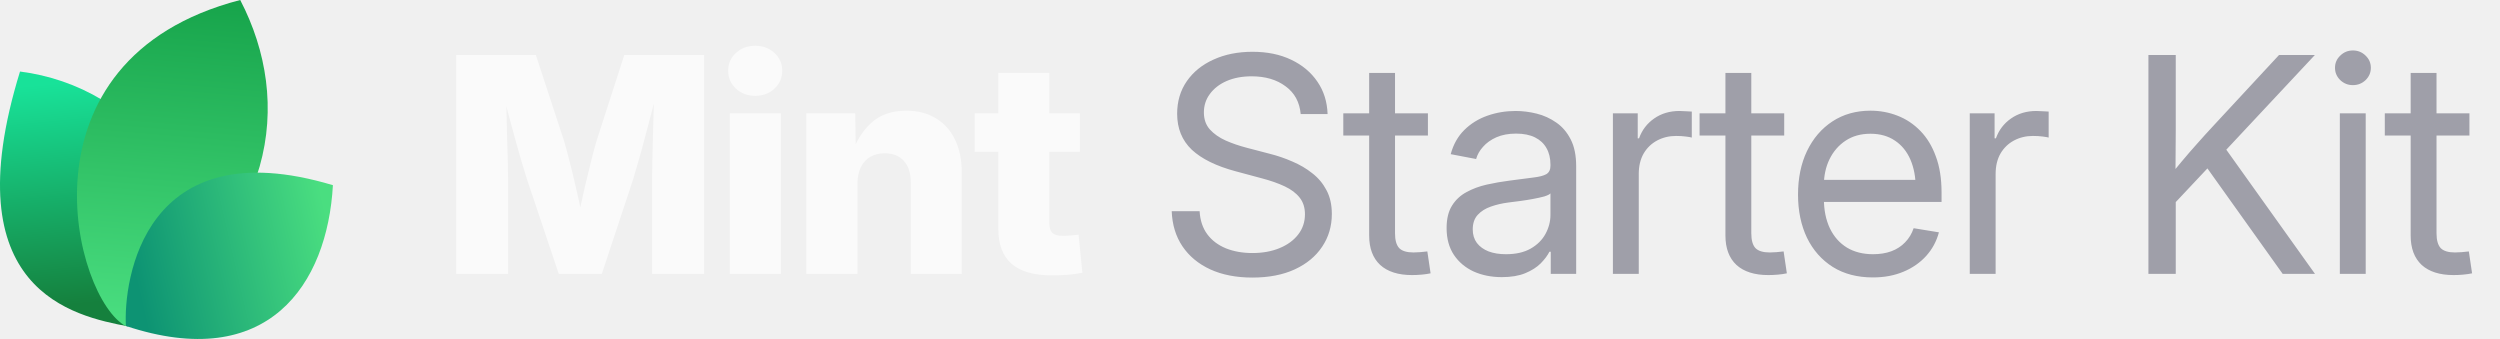
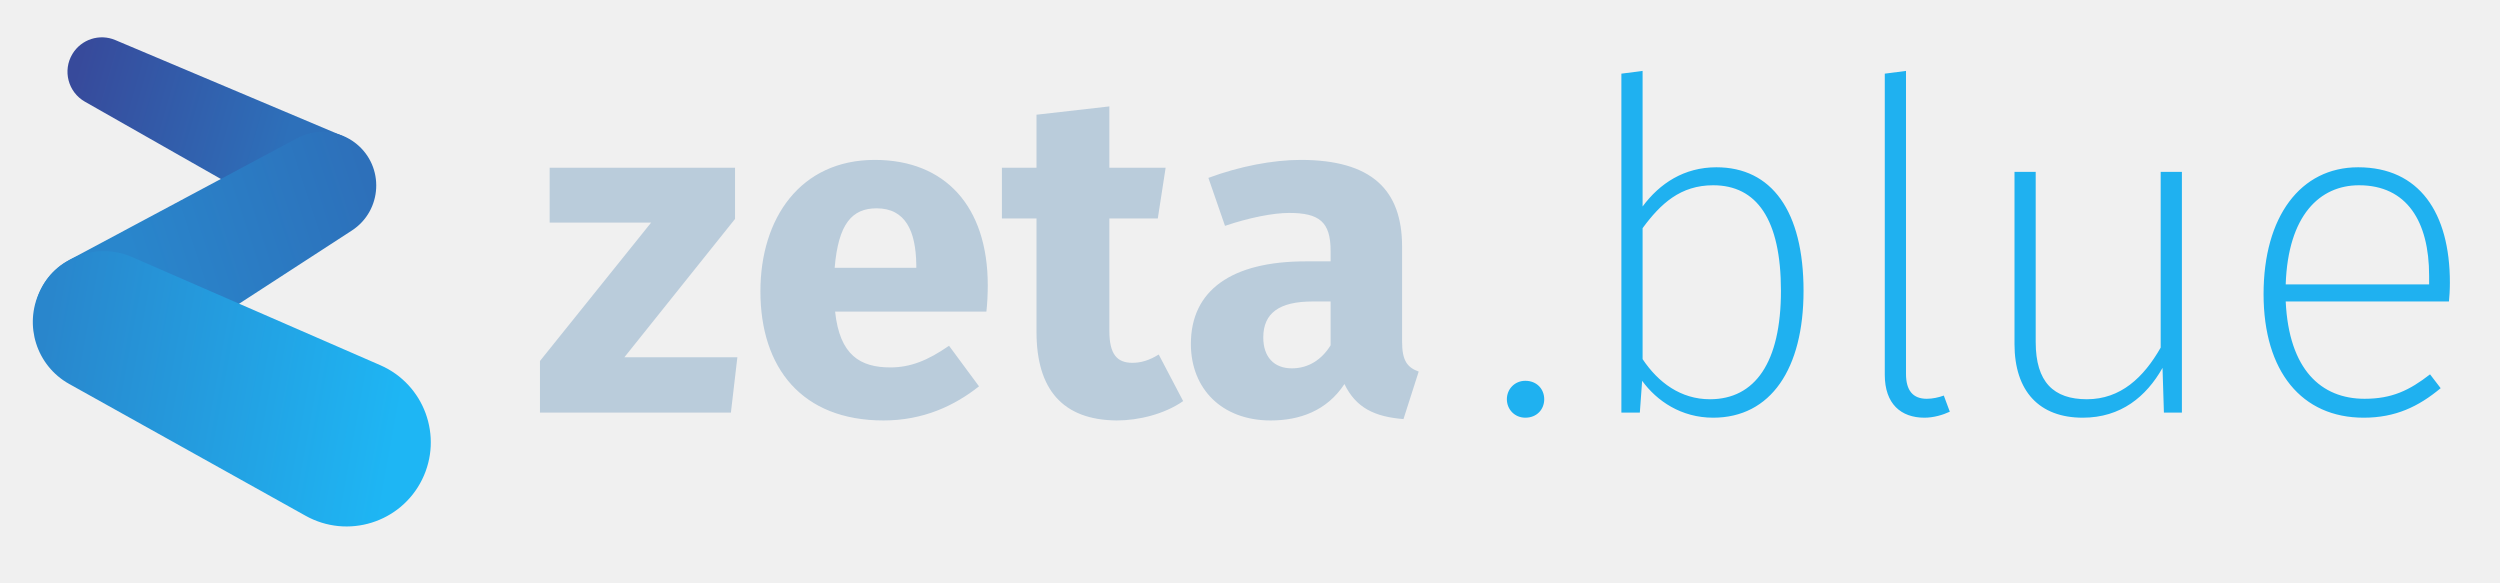
- <svg xmlns="http://www.w3.org/2000/svg" width="177" height="24" viewBox="0 0 177 24" fill="none">
-   <path d="M9.061 23.108C5.268 22.377 -3.391 20.627 1.417 5.064C9.634 6.099 16.973 14.064 9.061 23.108Z" fill="url(#paint0_linear_17557_2145)" />
-   <path d="M8.919 23.094C5.276 21.222 0.784 4.209 17.007 0C20.757 7.193 19.621 16.545 8.919 23.094Z" fill="url(#paint1_linear_17557_2145)" />
-   <path d="M8.914 23.079C8.735 19.882 10.159 9.085 23.57 13.111C23.181 20.123 18.984 26.418 8.914 23.079Z" fill="url(#paint2_linear_17557_2145)" />
-   <path d="M32.301 19.392V3.894H37.938L39.925 9.948C40.036 10.315 40.164 10.787 40.31 11.362C40.462 11.938 40.611 12.552 40.757 13.204C40.91 13.855 41.048 14.483 41.173 15.086C41.305 15.682 41.412 16.192 41.495 16.615H40.695C40.771 16.192 40.871 15.682 40.996 15.086C41.128 14.49 41.267 13.866 41.412 13.214C41.565 12.562 41.714 11.948 41.86 11.373C42.005 10.79 42.133 10.315 42.244 9.948L44.2 3.894H49.848V19.392H46.166V12.704C46.166 12.357 46.173 11.917 46.187 11.383C46.2 10.849 46.214 10.27 46.228 9.646C46.249 9.022 46.266 8.391 46.28 7.753C46.301 7.115 46.311 6.519 46.311 5.964H46.623C46.485 6.561 46.332 7.181 46.166 7.826C45.999 8.471 45.833 9.102 45.666 9.719C45.507 10.336 45.351 10.901 45.198 11.414C45.053 11.928 44.928 12.357 44.824 12.704L42.608 19.392H39.561L37.314 12.704C37.203 12.357 37.072 11.928 36.919 11.414C36.773 10.901 36.614 10.34 36.441 9.729C36.274 9.112 36.104 8.481 35.931 7.836C35.764 7.192 35.608 6.567 35.463 5.964H35.827C35.834 6.512 35.844 7.105 35.858 7.743C35.872 8.374 35.886 9.005 35.9 9.636C35.92 10.26 35.938 10.839 35.952 11.373C35.965 11.907 35.972 12.351 35.972 12.704V19.392H32.301ZM51.668 19.392V8.024H55.288V19.392H51.668ZM53.468 6.786C52.927 6.786 52.473 6.616 52.105 6.276C51.738 5.93 51.554 5.507 51.554 5.007C51.554 4.508 51.738 4.088 52.105 3.749C52.473 3.409 52.927 3.239 53.468 3.239C54.009 3.239 54.463 3.409 54.83 3.749C55.198 4.082 55.382 4.501 55.382 5.007C55.382 5.507 55.198 5.93 54.83 6.276C54.463 6.616 54.009 6.786 53.468 6.786ZM60.708 13.027V19.392H57.088V8.024H60.551L60.593 10.967H60.281C60.593 10.024 61.061 9.268 61.685 8.7C62.309 8.124 63.138 7.836 64.171 7.836C64.975 7.836 65.672 8.017 66.262 8.377C66.851 8.731 67.302 9.234 67.614 9.885C67.933 10.537 68.092 11.307 68.092 12.194V19.392H64.483V12.912C64.483 12.26 64.32 11.754 63.994 11.394C63.675 11.033 63.221 10.853 62.632 10.853C62.25 10.853 61.914 10.936 61.623 11.102C61.332 11.269 61.106 11.515 60.947 11.841C60.787 12.16 60.708 12.555 60.708 13.027ZM76.456 8.024V10.749H69.008V8.024H76.456ZM70.683 5.163H74.292V15.783C74.292 16.102 74.361 16.334 74.5 16.48C74.646 16.625 74.899 16.698 75.259 16.698C75.405 16.698 75.596 16.688 75.831 16.667C76.074 16.646 76.251 16.629 76.362 16.615L76.632 19.309C76.313 19.378 75.963 19.427 75.582 19.455C75.207 19.482 74.836 19.496 74.469 19.496C73.2 19.496 72.25 19.222 71.619 18.674C70.995 18.127 70.683 17.308 70.683 16.22V5.163Z" fill="#FAFAFA" />
-   <path d="M88.667 19.652C87.523 19.652 86.528 19.458 85.682 19.07C84.843 18.681 84.188 18.137 83.716 17.437C83.245 16.736 82.992 15.908 82.957 14.951H84.933C84.968 15.596 85.148 16.14 85.474 16.584C85.8 17.021 86.24 17.354 86.795 17.582C87.35 17.804 87.974 17.915 88.667 17.915C89.388 17.915 90.026 17.801 90.581 17.572C91.143 17.343 91.583 17.024 91.902 16.615C92.228 16.199 92.391 15.717 92.391 15.169C92.391 14.698 92.266 14.306 92.017 13.994C91.767 13.675 91.413 13.408 90.956 13.193C90.498 12.978 89.954 12.787 89.323 12.621L87.502 12.132C86.123 11.765 85.082 11.255 84.382 10.603C83.689 9.944 83.342 9.095 83.342 8.055C83.342 7.174 83.571 6.404 84.028 5.746C84.486 5.087 85.117 4.577 85.921 4.217C86.726 3.849 87.645 3.666 88.678 3.666C89.718 3.666 90.63 3.853 91.413 4.227C92.204 4.602 92.824 5.122 93.275 5.787C93.726 6.446 93.965 7.209 93.993 8.076H92.089C92.013 7.23 91.656 6.574 91.018 6.11C90.387 5.638 89.586 5.403 88.615 5.403C87.95 5.403 87.36 5.513 86.847 5.735C86.341 5.957 85.946 6.262 85.661 6.651C85.377 7.032 85.235 7.469 85.235 7.961C85.235 8.447 85.377 8.849 85.661 9.168C85.946 9.48 86.317 9.74 86.774 9.948C87.232 10.149 87.724 10.319 88.251 10.457L89.884 10.884C90.439 11.023 90.977 11.206 91.496 11.435C92.023 11.657 92.495 11.934 92.911 12.267C93.334 12.593 93.67 12.995 93.92 13.474C94.17 13.945 94.294 14.504 94.294 15.149C94.294 16.015 94.066 16.788 93.608 17.468C93.157 18.148 92.512 18.681 91.673 19.07C90.834 19.458 89.832 19.652 88.667 19.652ZM101.097 8.024V9.594H95.106V8.024H101.097ZM96.937 5.163H98.767V16.521C98.767 17 98.865 17.347 99.059 17.562C99.26 17.77 99.6 17.874 100.078 17.874C100.21 17.874 100.366 17.867 100.546 17.853C100.733 17.832 100.903 17.815 101.056 17.801L101.285 19.351C101.097 19.392 100.886 19.423 100.65 19.444C100.414 19.465 100.189 19.475 99.974 19.475C98.996 19.475 98.244 19.236 97.717 18.758C97.197 18.272 96.937 17.579 96.937 16.677V5.163ZM106.33 19.621C105.595 19.621 104.932 19.489 104.343 19.226C103.754 18.955 103.285 18.564 102.939 18.05C102.592 17.53 102.419 16.896 102.419 16.147C102.419 15.495 102.547 14.965 102.804 14.556C103.06 14.146 103.403 13.828 103.833 13.599C104.263 13.363 104.742 13.186 105.269 13.068C105.796 12.95 106.333 12.857 106.881 12.787C107.574 12.69 108.132 12.617 108.555 12.569C108.978 12.52 109.287 12.441 109.481 12.33C109.675 12.212 109.772 12.014 109.772 11.737V11.654C109.772 11.203 109.679 10.815 109.492 10.489C109.311 10.163 109.041 9.91 108.68 9.729C108.32 9.549 107.872 9.459 107.338 9.459C106.805 9.459 106.34 9.546 105.945 9.719C105.556 9.892 105.241 10.118 104.998 10.395C104.755 10.665 104.593 10.953 104.509 11.258L102.71 10.915C102.897 10.222 103.22 9.65 103.677 9.199C104.135 8.748 104.679 8.412 105.31 8.19C105.941 7.968 106.607 7.857 107.307 7.857C107.8 7.857 108.295 7.92 108.795 8.044C109.301 8.169 109.765 8.381 110.188 8.679C110.611 8.97 110.951 9.369 111.208 9.875C111.464 10.374 111.593 11.005 111.593 11.768V19.392H109.793V17.822H109.7C109.568 18.085 109.363 18.359 109.086 18.643C108.809 18.921 108.444 19.153 107.994 19.34C107.543 19.527 106.988 19.621 106.33 19.621ZM106.621 17.998C107.321 17.998 107.904 17.867 108.368 17.603C108.84 17.333 109.19 16.986 109.419 16.563C109.654 16.133 109.772 15.682 109.772 15.211V13.692C109.703 13.769 109.554 13.841 109.325 13.911C109.096 13.973 108.829 14.032 108.524 14.088C108.226 14.143 107.921 14.192 107.609 14.233C107.304 14.275 107.033 14.309 106.798 14.337C106.354 14.393 105.938 14.49 105.549 14.628C105.168 14.76 104.86 14.954 104.624 15.211C104.388 15.467 104.27 15.811 104.27 16.241C104.27 16.615 104.367 16.934 104.561 17.198C104.762 17.461 105.04 17.662 105.393 17.801C105.747 17.933 106.156 17.998 106.621 17.998ZM114.193 19.392V8.024H115.951V9.792H116.045C116.253 9.209 116.61 8.741 117.116 8.388C117.622 8.034 118.219 7.857 118.905 7.857C119.058 7.857 119.217 7.864 119.384 7.878C119.55 7.885 119.682 7.892 119.779 7.899V9.74C119.716 9.719 119.578 9.695 119.363 9.667C119.155 9.639 118.922 9.625 118.666 9.625C118.174 9.625 117.726 9.733 117.324 9.948C116.922 10.163 116.603 10.471 116.367 10.874C116.138 11.276 116.024 11.758 116.024 12.319V19.392H114.193ZM126.322 8.024V9.594H120.33V8.024H126.322ZM122.161 5.163H123.992V16.521C123.992 17 124.089 17.347 124.283 17.562C124.484 17.77 124.824 17.874 125.302 17.874C125.434 17.874 125.59 17.867 125.77 17.853C125.958 17.832 126.127 17.815 126.28 17.801L126.509 19.351C126.322 19.392 126.11 19.423 125.874 19.444C125.639 19.465 125.413 19.475 125.198 19.475C124.221 19.475 123.468 19.236 122.941 18.758C122.421 18.272 122.161 17.579 122.161 16.677V5.163ZM132.604 19.642C131.502 19.642 130.555 19.396 129.765 18.903C128.974 18.404 128.364 17.714 127.934 16.834C127.511 15.946 127.3 14.927 127.3 13.775C127.3 12.611 127.511 11.584 127.934 10.697C128.364 9.802 128.964 9.102 129.734 8.596C130.51 8.089 131.408 7.836 132.428 7.836C133.1 7.836 133.738 7.954 134.341 8.19C134.952 8.426 135.489 8.783 135.954 9.261C136.425 9.74 136.793 10.343 137.056 11.071C137.327 11.792 137.462 12.645 137.462 13.63V14.296H128.433V12.735H136.463L135.631 13.297C135.631 12.541 135.506 11.876 135.257 11.3C135.007 10.725 134.643 10.277 134.165 9.958C133.686 9.632 133.107 9.469 132.428 9.469C131.748 9.469 131.162 9.632 130.67 9.958C130.177 10.284 129.796 10.725 129.526 11.279C129.262 11.827 129.13 12.441 129.13 13.12V14.046C129.13 14.864 129.273 15.572 129.557 16.168C129.841 16.757 130.243 17.211 130.763 17.53C131.283 17.842 131.901 17.998 132.615 17.998C133.093 17.998 133.523 17.929 133.905 17.79C134.293 17.645 134.619 17.433 134.882 17.156C135.153 16.879 135.354 16.546 135.486 16.157L137.275 16.449C137.108 17.08 136.81 17.634 136.38 18.113C135.95 18.591 135.413 18.966 134.768 19.236C134.123 19.507 133.402 19.642 132.604 19.642ZM139.459 19.392V8.024H141.217V9.792H141.311C141.519 9.209 141.876 8.741 142.382 8.388C142.888 8.034 143.485 7.857 144.171 7.857C144.324 7.857 144.483 7.864 144.649 7.878C144.816 7.885 144.948 7.892 145.045 7.899V9.74C144.982 9.719 144.844 9.695 144.629 9.667C144.421 9.639 144.188 9.625 143.932 9.625C143.439 9.625 142.992 9.733 142.59 9.948C142.188 10.163 141.869 10.471 141.633 10.874C141.404 11.276 141.29 11.758 141.29 12.319V19.392H139.459ZM153.429 14.961V12.715C153.783 12.257 154.136 11.82 154.49 11.404C154.844 10.981 155.204 10.565 155.572 10.156C155.939 9.74 156.314 9.327 156.695 8.918L161.355 3.894H163.893L157.277 10.967H157.184L153.429 14.961ZM152.108 19.392V3.894H154.043V9.241L154.022 12.559L154.043 13.505V19.392H152.108ZM161.615 19.392L155.967 11.477L157.173 9.969L163.903 19.392H161.615ZM165.661 19.392V8.024H167.492V19.392H165.661ZM166.587 6.027C166.24 6.027 165.942 5.909 165.692 5.673C165.443 5.43 165.318 5.139 165.318 4.799C165.318 4.459 165.443 4.172 165.692 3.936C165.942 3.693 166.24 3.572 166.587 3.572C166.934 3.572 167.232 3.693 167.482 3.936C167.731 4.172 167.856 4.459 167.856 4.799C167.856 5.139 167.731 5.43 167.482 5.673C167.232 5.909 166.934 6.027 166.587 6.027ZM174.836 8.024V9.594H168.844V8.024H174.836ZM170.675 5.163H172.506V16.521C172.506 17 172.603 17.347 172.797 17.562C172.998 17.77 173.338 17.874 173.816 17.874C173.948 17.874 174.104 17.867 174.284 17.853C174.472 17.832 174.641 17.815 174.794 17.801L175.023 19.351C174.836 19.392 174.624 19.423 174.388 19.444C174.153 19.465 173.927 19.475 173.712 19.475C172.735 19.475 171.982 19.236 171.455 18.758C170.935 18.272 170.675 17.579 170.675 16.677V5.163Z" fill="#9F9FA9" />
+ <svg xmlns="http://www.w3.org/2000/svg" width="103" height="24" viewBox="0 0 103 24" fill="none">
+   <g clip-path="url(#clip0_25_26)">
+     <path d="M30.284 6.911V9.02L25.724 14.72H30.379L30.113 17H22.247V14.872L26.826 9.172H22.646V6.911H30.284ZM40.696 11.756C40.696 12.079 40.677 12.535 40.639 12.839H34.407C34.597 14.644 35.452 15.138 36.687 15.138C37.504 15.138 38.226 14.853 39.1 14.245L40.335 15.917C39.328 16.715 38.036 17.323 36.402 17.323C33.039 17.323 31.329 15.157 31.329 12.003C31.329 8.982 32.982 6.588 36.041 6.588C38.929 6.588 40.696 8.488 40.696 11.756ZM37.751 11.034V10.901C37.732 9.533 37.314 8.583 36.117 8.583C35.11 8.583 34.54 9.21 34.388 11.034H37.751ZM47.739 14.606L48.746 16.525C47.986 17.057 46.922 17.323 46.01 17.323C43.787 17.304 42.704 16.05 42.704 13.675V9.001H41.279V6.911H42.704V4.726L45.706 4.384V6.911H48.024L47.701 9.001H45.706V13.637C45.706 14.606 46.029 14.948 46.656 14.948C46.998 14.948 47.34 14.853 47.739 14.606ZM57.766 14.074C57.766 14.853 57.975 15.138 58.45 15.309L57.823 17.266C56.645 17.171 55.866 16.81 55.391 15.822C54.669 16.924 53.548 17.323 52.351 17.323C50.337 17.323 49.064 16.012 49.064 14.169C49.064 11.965 50.736 10.768 53.795 10.768H54.821V10.331C54.821 9.134 54.346 8.773 53.111 8.773C52.465 8.773 51.477 8.963 50.47 9.305L49.786 7.329C51.059 6.854 52.446 6.588 53.586 6.588C56.512 6.588 57.766 7.823 57.766 10.16V14.074ZM53.225 15.176C53.909 15.176 54.46 14.815 54.821 14.226V12.421H54.08C52.712 12.421 52.047 12.896 52.047 13.903C52.047 14.701 52.484 15.176 53.225 15.176Z" fill="#BACCDB" />
+     <path d="M62.843 15.689C63.318 15.689 63.622 16.031 63.622 16.449C63.622 16.867 63.318 17.209 62.843 17.209C62.406 17.209 62.083 16.867 62.083 16.449C62.083 16.031 62.406 15.689 62.843 15.689ZM70.715 6.892C72.995 6.892 74.306 8.697 74.306 11.984C74.306 15.195 72.957 17.209 70.582 17.209C69.271 17.209 68.264 16.525 67.656 15.689L67.561 17H66.801V3.035L67.675 2.921V8.507C68.378 7.557 69.385 6.892 70.715 6.892ZM70.449 16.449C72.311 16.449 73.375 14.929 73.375 11.984C73.375 9.02 72.368 7.633 70.582 7.633C69.233 7.633 68.416 8.393 67.675 9.4V14.796C68.321 15.765 69.252 16.449 70.449 16.449ZM79.287 17.209C78.318 17.209 77.653 16.639 77.653 15.442V3.035L78.527 2.921V15.404C78.527 16.088 78.812 16.43 79.382 16.43C79.629 16.43 79.876 16.373 80.085 16.297L80.332 16.962C80.047 17.095 79.667 17.209 79.287 17.209ZM89.894 7.082V17H89.153L89.096 15.157C88.431 16.335 87.386 17.209 85.809 17.209C84.023 17.209 82.997 16.126 82.997 14.169V7.082H83.871V14.093C83.871 15.746 84.612 16.449 85.98 16.449C87.367 16.449 88.317 15.556 89.02 14.321V7.082H89.894ZM100.935 11.642C100.935 11.946 100.916 12.231 100.897 12.421H94.171C94.304 15.233 95.634 16.43 97.42 16.43C98.541 16.43 99.263 16.088 100.118 15.423L100.555 15.993C99.643 16.753 98.693 17.209 97.382 17.209C94.836 17.209 93.259 15.309 93.259 12.117C93.259 8.925 94.779 6.892 97.154 6.892C99.681 6.892 100.935 8.773 100.935 11.642ZM100.08 11.718V11.357C100.08 9.134 99.168 7.633 97.192 7.633C95.577 7.633 94.266 8.868 94.171 11.718H100.08Z" fill="#1FB1F0" />
+     <path d="M2.984 2.223C3.349 1.62 4.1 1.376 4.749 1.65L14.018 5.561C14.847 5.911 15.342 6.77 15.23 7.663V7.663C15.053 9.083 13.488 9.868 12.243 9.16L3.497 4.189C2.804 3.794 2.572 2.906 2.984 2.223V2.223Z" fill="url(#paint0_linear_25_26)" />
+     <path d="M1.795 14.444C1.015 13.137 1.485 11.444 2.827 10.726L12.245 5.692C13.024 5.275 13.977 5.362 14.668 5.913V5.913C15.849 6.855 15.76 8.677 14.493 9.5L5.536 15.314C4.268 16.138 2.569 15.742 1.795 14.444V14.444Z" fill="url(#paint1_linear_25_26)" />
+     <path d="M1.636 12.012C2.314 10.59 3.996 9.961 5.44 10.59L15.666 15.045C17.481 15.835 18.266 17.983 17.39 19.758V19.758C16.512 21.536 14.325 22.216 12.593 21.251L2.851 15.819C1.506 15.069 0.974 13.403 1.636 12.012V12.012Z" fill="url(#paint2_linear_25_26)" />
+   </g>
  <defs>
-     <linearGradient id="paint0_linear_17557_2145" x1="3.776" y1="5.916" x2="5.232" y2="21.559" gradientUnits="userSpaceOnUse">
-       <stop stop-color="#18E299" />
-       <stop offset="1" stop-color="#15803D" />
+     <linearGradient id="paint0_linear_25_26" x1="11.96" y1="5.358" x2="3.177" y2="2.83" gradientUnits="userSpaceOnUse">
+       <stop stop-color="#2D70BA" />
+       <stop offset="1" stop-color="#374A9B" />
    </linearGradient>
-     <linearGradient id="paint1_linear_17557_2145" x1="12.171" y1="-0.718" x2="10.19" y2="22.983" gradientUnits="userSpaceOnUse">
-       <stop stop-color="#16A34A" />
-       <stop offset="1" stop-color="#4ADE80" />
+     <linearGradient id="paint1_linear_25_26" x1="15.07" y1="7.224" x2="5.401" y2="10.41" gradientUnits="userSpaceOnUse">
+       <stop stop-color="#2D70BA" />
+       <stop offset="1" stop-color="#2986CC" />
    </linearGradient>
-     <linearGradient id="paint2_linear_17557_2145" x1="23.133" y1="15.353" x2="9.338" y2="18.52" gradientUnits="userSpaceOnUse">
-       <stop stop-color="#4ADE80" />
-       <stop offset="1" stop-color="#0D9373" />
+     <linearGradient id="paint2_linear_25_26" x1="16.697" y1="15.883" x2="1.914" y2="13.204" gradientUnits="userSpaceOnUse">
+       <stop stop-color="#1EB6F4" />
+       <stop offset="1" stop-color="#2986CC" />
    </linearGradient>
+     <clipPath id="clip0_25_26">
+       <rect width="103" height="24" fill="white" />
+     </clipPath>
  </defs>
</svg>
